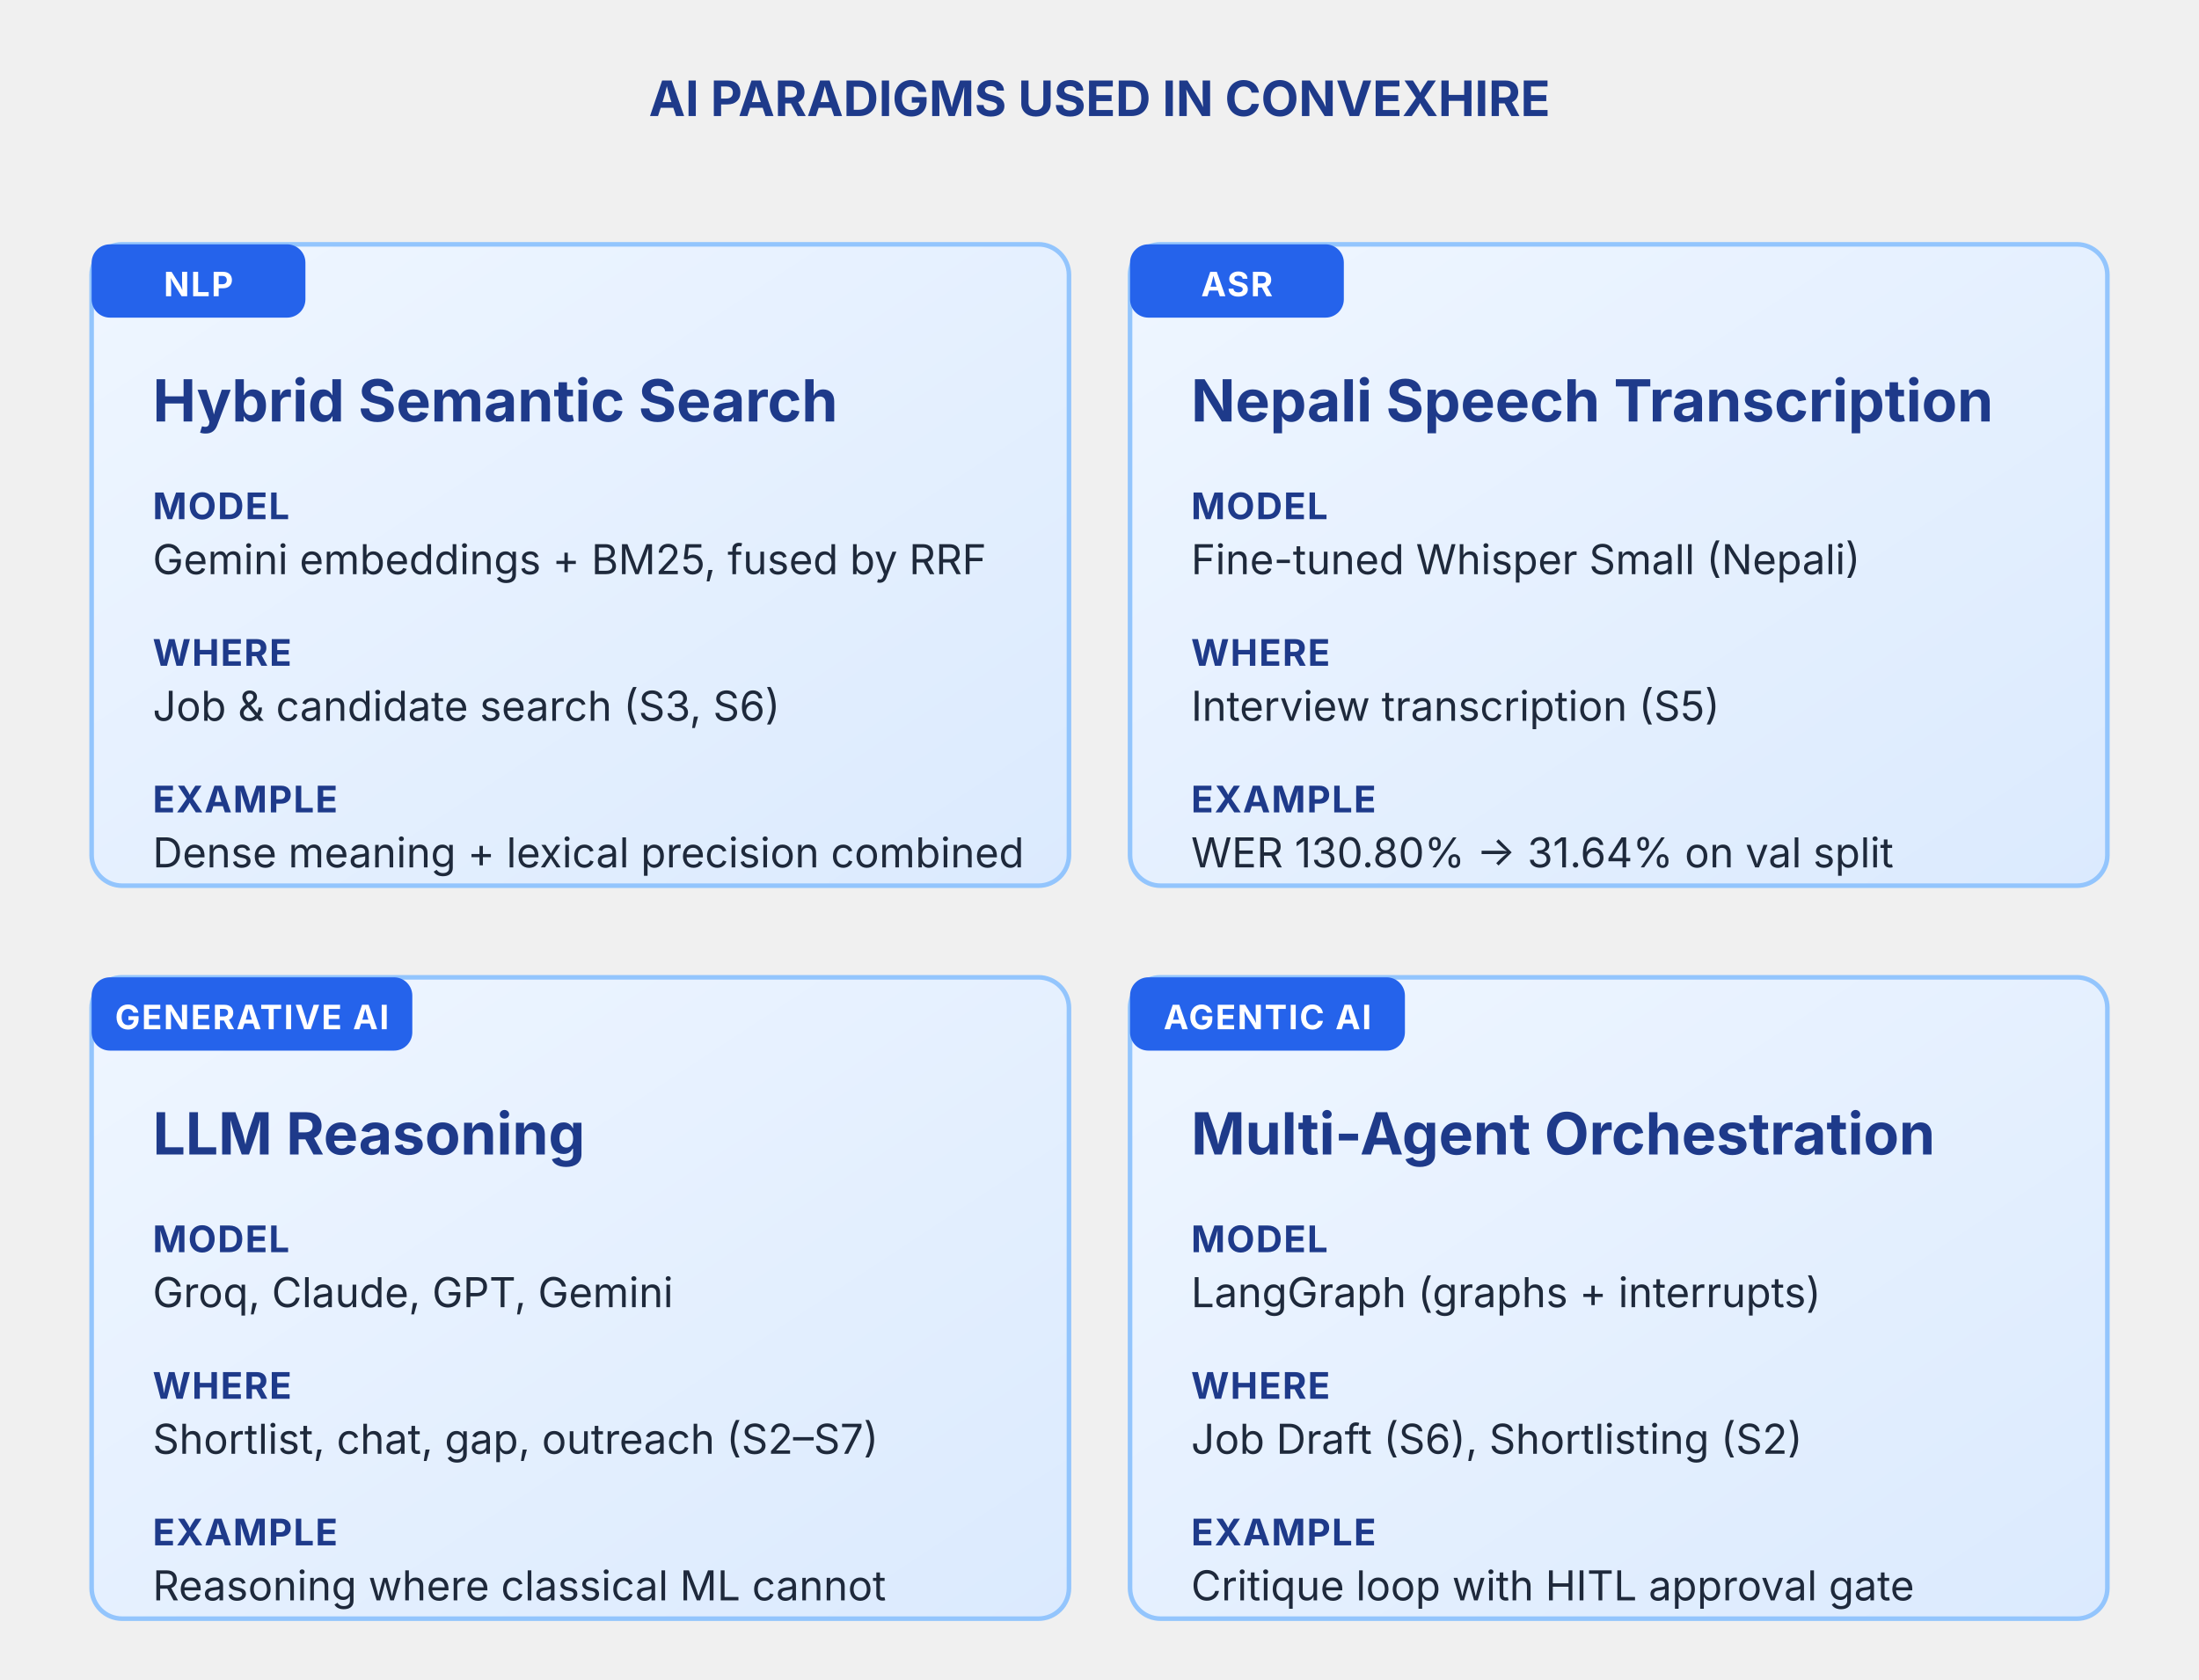
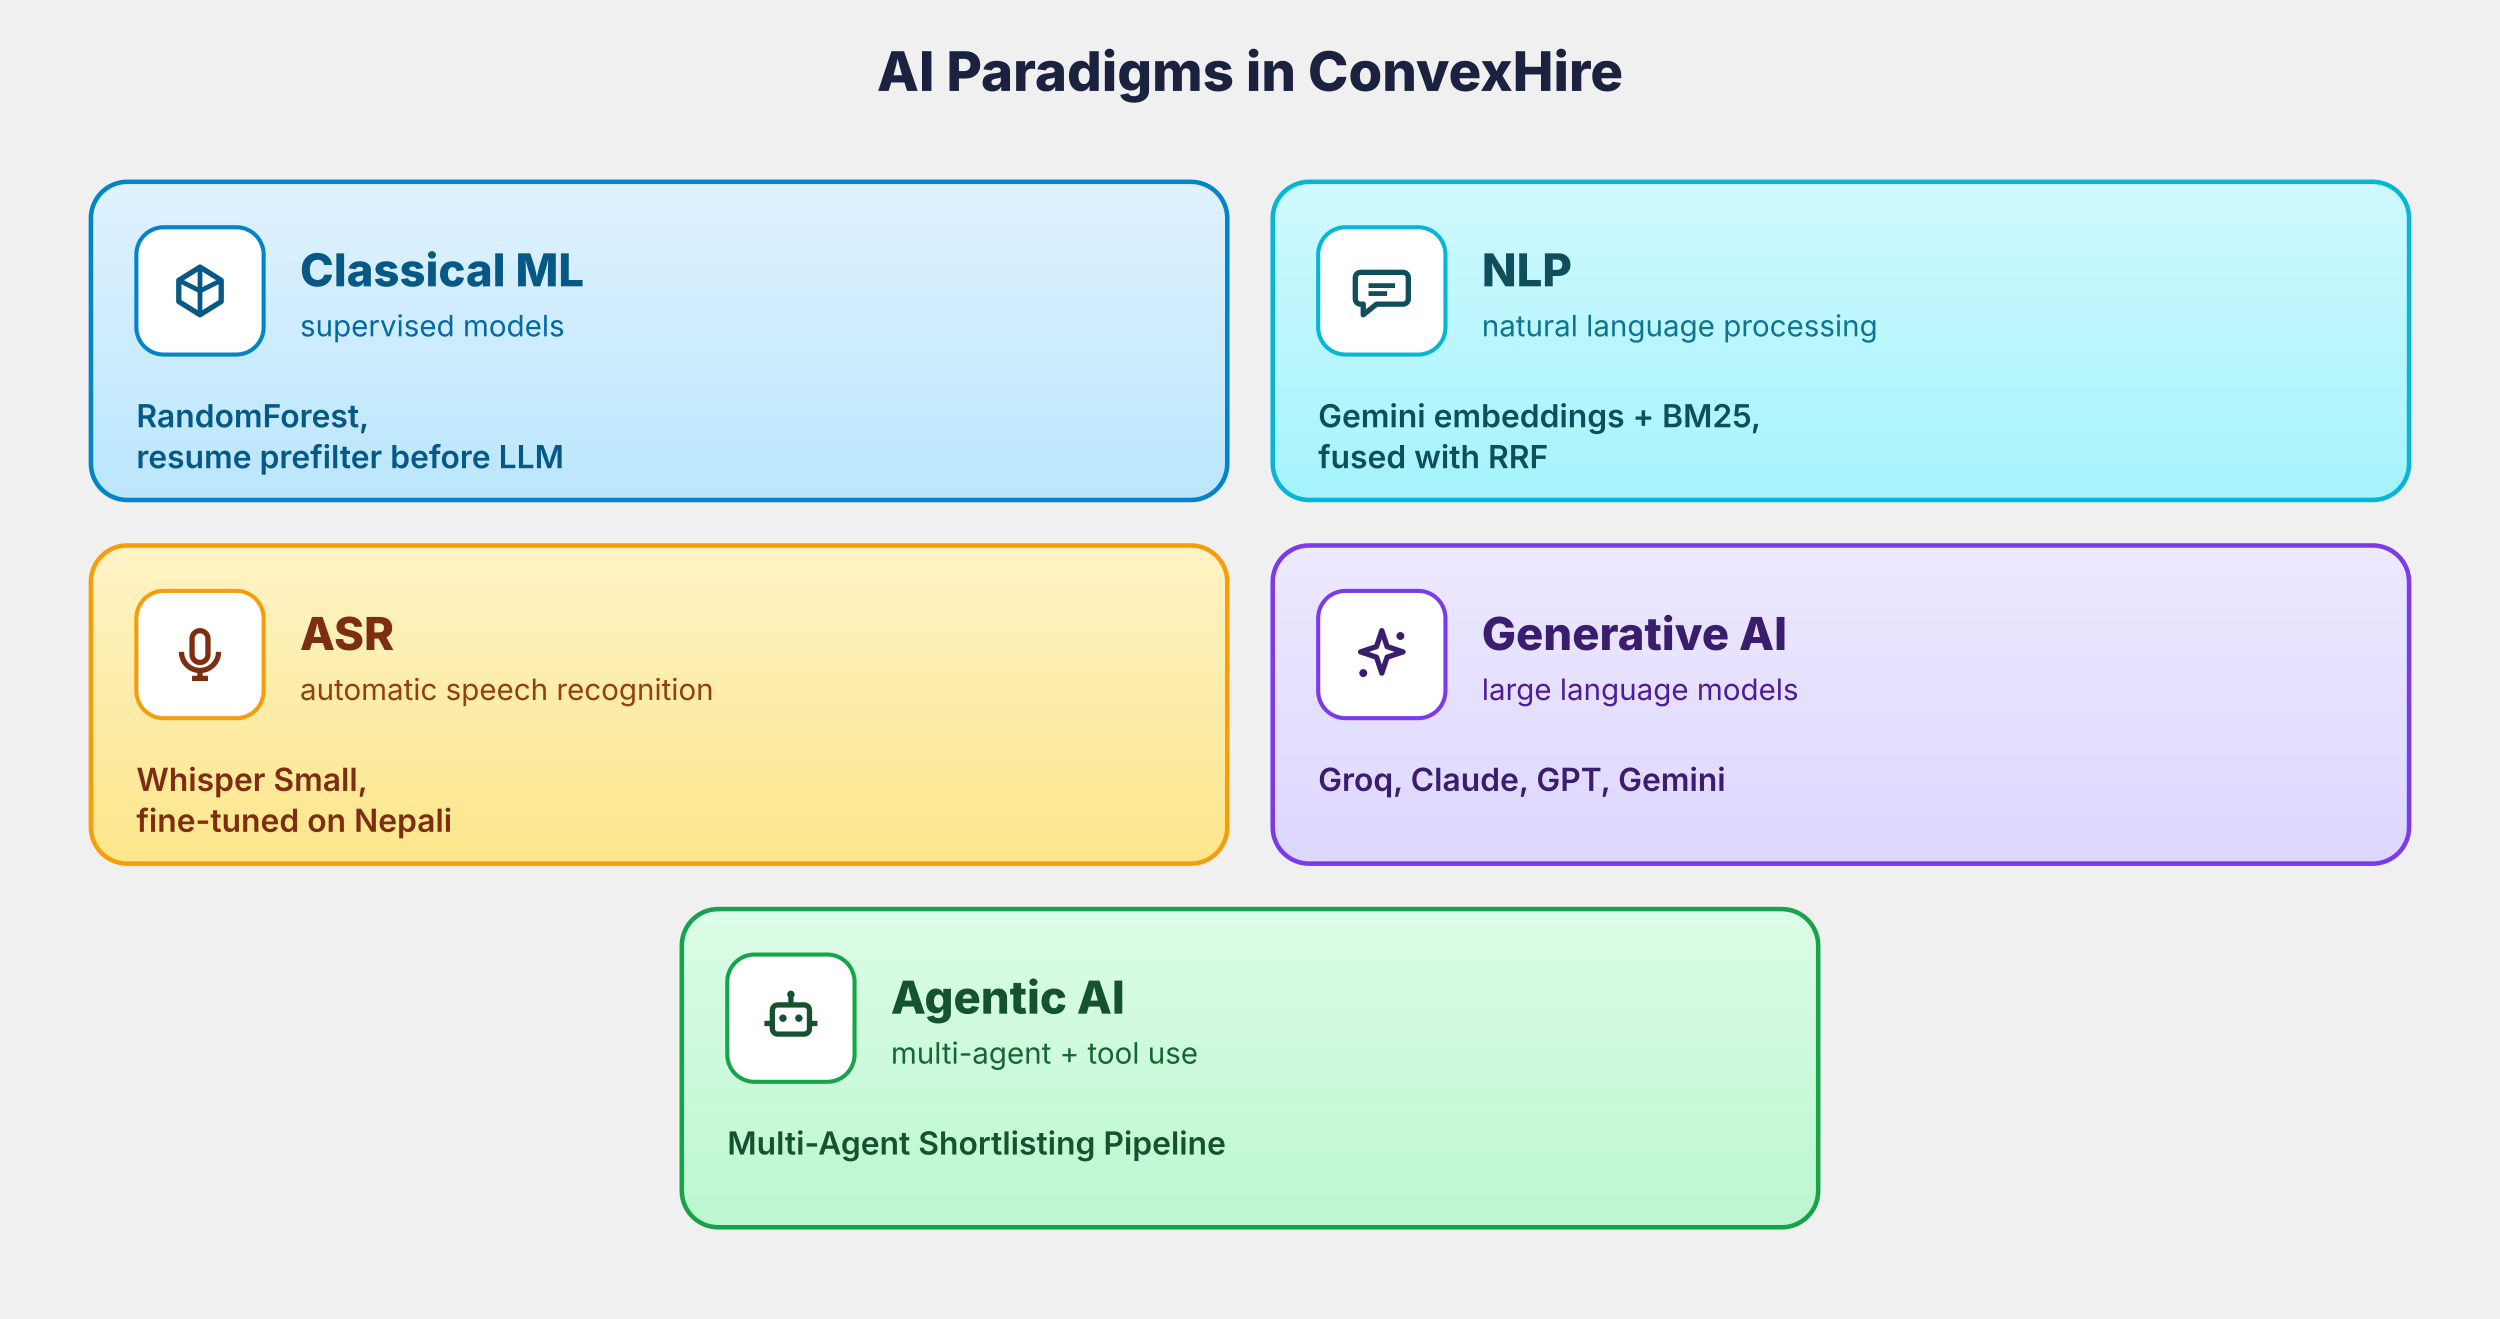
- <svg xmlns="http://www.w3.org/2000/svg" viewBox="0 0 720 550" font-family="Inter, Arial, sans-serif">
+ <svg xmlns="http://www.w3.org/2000/svg" viewBox="0 0 1100 580" width="1100" height="580" font-family="Inter, system-ui, Arial, sans-serif">
  <defs>
-     <linearGradient id="aiGrad" x1="0" y1="0" x2="1" y2="1">
-       <stop offset="0%" stop-color="#eff6ff" />
-       <stop offset="100%" stop-color="#dbeafe" />
+     <linearGradient id="gCyan" x1="0" y1="0" x2="0" y2="1">
+       <stop offset="0" stop-color="#cffafe" />
+       <stop offset="1" stop-color="#a5f3fc" />
    </linearGradient>
-     <style>
-       .hdr { font-size: 16px; font-weight: 700; fill: #1e3a8a; }
-       .badge { font-size: 11px; font-weight: 700; fill: #ffffff; letter-spacing: 0.5px; }
-       .title { font-size: 19px; font-weight: 700; fill: #1e3a8a; }
-       .label { font-size: 12px; font-weight: 700; fill: #1e3a8a; letter-spacing: 0.4px; }
-       .body { font-size: 13.5px; fill: #1e293b; }
-     </style>
+     <linearGradient id="gAmber" x1="0" y1="0" x2="0" y2="1">
+       <stop offset="0" stop-color="#fef3c7" />
+       <stop offset="1" stop-color="#fde68a" />
+     </linearGradient>
+     <linearGradient id="gPurple" x1="0" y1="0" x2="0" y2="1">
+       <stop offset="0" stop-color="#ede9fe" />
+       <stop offset="1" stop-color="#ddd6fe" />
+     </linearGradient>
+     <linearGradient id="gGreen" x1="0" y1="0" x2="0" y2="1">
+       <stop offset="0" stop-color="#dcfce7" />
+       <stop offset="1" stop-color="#bbf7d0" />
+     </linearGradient>
+     <linearGradient id="gSlate" x1="0" y1="0" x2="0" y2="1">
+       <stop offset="0" stop-color="#e0f2fe" />
+       <stop offset="1" stop-color="#bae6fd" />
+     </linearGradient>
+     <symbol id="i-nlp" viewBox="0 0 24 24">
+       <path d="M4 5 h16 a2 2 0 0 1 2 2 v8 a2 2 0 0 1 -2 2 H10 l-5 4 V17 H4 a2 2 0 0 1 -2 -2 V7 a2 2 0 0 1 2 -2 Z" fill="none" stroke="#0e4f5b" stroke-width="2" stroke-linejoin="round" />
+       <line x1="7" y1="10" x2="17" y2="10" stroke="#0e4f5b" stroke-width="1.8" />
+       <line x1="7" y1="13" x2="14" y2="13" stroke="#0e4f5b" stroke-width="1.8" />
+     </symbol>
+     <symbol id="i-asr" viewBox="0 0 24 24">
+       <rect x="9" y="3" width="6" height="12" rx="3" fill="none" stroke="#7c2d12" stroke-width="2" />
+       <path d="M5 11 a7 7 0 0 0 14 0" fill="none" stroke="#7c2d12" stroke-width="2" />
+       <line x1="12" y1="18" x2="12" y2="21" stroke="#7c2d12" stroke-width="2" />
+       <line x1="9" y1="21" x2="15" y2="21" stroke="#7c2d12" stroke-width="2" />
+     </symbol>
+     <symbol id="i-gen" viewBox="0 0 24 24">
+       <path d="M12 3 L14 9 L20 11 L14 13 L12 19 L10 13 L4 11 L10 9 Z" fill="none" stroke="#3b1d6f" stroke-width="2" stroke-linejoin="round" />
+       <circle cx="19" cy="5" r="1.5" fill="#3b1d6f" />
+       <circle cx="5" cy="19" r="1.5" fill="#3b1d6f" />
+     </symbol>
+     <symbol id="i-agent" viewBox="0 0 24 24">
+       <rect x="5" y="7" width="14" height="11" rx="2" fill="none" stroke="#14532d" stroke-width="2" />
+       <circle cx="9" cy="12" r="1.4" fill="#14532d" />
+       <circle cx="15" cy="12" r="1.4" fill="#14532d" />
+       <line x1="12" y1="3" x2="12" y2="7" stroke="#14532d" stroke-width="2" />
+       <circle cx="12" cy="3" r="1.4" fill="#14532d" />
+       <line x1="5" y1="14" x2="2" y2="14" stroke="#14532d" stroke-width="2" />
+       <line x1="22" y1="14" x2="19" y2="14" stroke="#14532d" stroke-width="2" />
+     </symbol>
+     <symbol id="i-ml" viewBox="0 0 24 24">
+       <path d="M12 3 L4 8 L4 16 L12 21 L20 16 L20 8 Z" fill="none" stroke="#075985" stroke-width="2" stroke-linejoin="round" />
+       <line x1="12" y1="3" x2="12" y2="12" stroke="#075985" stroke-width="1.8" />
+       <line x1="4" y1="8" x2="12" y2="12" stroke="#075985" stroke-width="1.8" />
+       <line x1="20" y1="8" x2="12" y2="12" stroke="#075985" stroke-width="1.8" />
+       <line x1="12" y1="12" x2="12" y2="21" stroke="#075985" stroke-width="1.8" />
+     </symbol>
  </defs>
-   <text x="360" y="38" text-anchor="middle" class="hdr">AI PARADIGMS USED IN CONVEXHIRE</text>
-   <g>
-     <rect x="30" y="80" width="320" height="210" rx="10" fill="url(#aiGrad)" stroke="#93c5fd" stroke-width="1.5" />
-     <rect x="30" y="80" width="70" height="24" rx="6" fill="#2563eb" />
-     <text x="65" y="97" text-anchor="middle" class="badge">NLP</text>
-     <text x="50" y="138" class="title">Hybrid Semantic Search</text>
-     <text x="50" y="170" class="label">MODEL</text>
-     <text x="50" y="188" class="body">Gemini embeddings + BM25, fused by RRF</text>
-     <text x="50" y="218" class="label">WHERE</text>
-     <text x="50" y="236" class="body">Job &amp; candidate search (S3, S6)</text>
-     <text x="50" y="266" class="label">EXAMPLE</text>
-     <text x="50" y="284" class="body">Dense meaning + lexical precision combined</text>
+   <text x="550" y="40" text-anchor="middle" fill="#1a2240" font-size="24" font-weight="800">AI Paradigms in ConvexHire</text>
+   <g transform="translate(40,80)">
+     <rect width="500" height="140" rx="16" fill="url(#gSlate)" stroke="#0284c7" stroke-width="2" />
+     <rect x="20" y="20" width="56" height="56" rx="12" fill="#fff" stroke="#0284c7" stroke-width="1.8" />
+     <use href="#i-ml" x="34" y="34" width="28" height="28" />
+     <text x="92" y="46" fill="#075985" font-size="20" font-weight="800">Classical ML</text>
+     <text x="92" y="68" fill="#0369a1" font-size="13">supervised models</text>
+     <text x="20" y="108" fill="#075985" font-size="14" font-weight="600">RandomForest,</text>
+     <text x="20" y="126" fill="#075985" font-size="14" font-weight="600">resume prefilter before LLM</text>
  </g>
-   <g>
-     <rect x="370" y="80" width="320" height="210" rx="10" fill="url(#aiGrad)" stroke="#93c5fd" stroke-width="1.5" />
-     <rect x="370" y="80" width="70" height="24" rx="6" fill="#2563eb" />
-     <text x="405" y="97" text-anchor="middle" class="badge">ASR</text>
-     <text x="390" y="138" class="title">Nepali Speech Transcription</text>
-     <text x="390" y="170" class="label">MODEL</text>
-     <text x="390" y="188" class="body">Fine-tuned Whisper Small (Nepali)</text>
-     <text x="390" y="218" class="label">WHERE</text>
-     <text x="390" y="236" class="body">Interview transcription (S5)</text>
-     <text x="390" y="266" class="label">EXAMPLE</text>
-     <text x="390" y="284" class="body">WER 130.80% → 31.64% on val split</text>
+   <g transform="translate(560,80)">
+     <rect width="500" height="140" rx="16" fill="url(#gCyan)" stroke="#06b6d4" stroke-width="2" />
+     <rect x="20" y="20" width="56" height="56" rx="12" fill="#fff" stroke="#06b6d4" stroke-width="1.8" />
+     <use href="#i-nlp" x="34" y="34" width="28" height="28" />
+     <text x="92" y="46" fill="#0e4f5b" font-size="20" font-weight="800">NLP</text>
+     <text x="92" y="68" fill="#0e7490" font-size="13">natural language processing</text>
+     <text x="20" y="108" fill="#0e4f5b" font-size="14" font-weight="600">Gemini embeddings + BM25,</text>
+     <text x="20" y="126" fill="#0e4f5b" font-size="14" font-weight="600">fused with RRF</text>
  </g>
-   <g>
-     <rect x="30" y="320" width="320" height="210" rx="10" fill="url(#aiGrad)" stroke="#93c5fd" stroke-width="1.5" />
-     <rect x="30" y="320" width="105" height="24" rx="6" fill="#2563eb" />
-     <text x="82.5" y="337" text-anchor="middle" class="badge">GENERATIVE AI</text>
-     <text x="50" y="378" class="title">LLM Reasoning</text>
-     <text x="50" y="410" class="label">MODEL</text>
-     <text x="50" y="428" class="body">Groq, Claude, GPT, Gemini</text>
-     <text x="50" y="458" class="label">WHERE</text>
-     <text x="50" y="476" class="body">Shortlist, chat, gap, outreach (S2–S7)</text>
-     <text x="50" y="506" class="label">EXAMPLE</text>
-     <text x="50" y="524" class="body">Reasoning where classical ML cannot</text>
+   <g transform="translate(40,240)">
+     <rect width="500" height="140" rx="16" fill="url(#gAmber)" stroke="#f59e0b" stroke-width="2" />
+     <rect x="20" y="20" width="56" height="56" rx="12" fill="#fff" stroke="#f59e0b" stroke-width="1.8" />
+     <use href="#i-asr" x="34" y="34" width="28" height="28" />
+     <text x="92" y="46" fill="#7c2d12" font-size="20" font-weight="800">ASR</text>
+     <text x="92" y="68" fill="#92400e" font-size="13">automatic speech recognition</text>
+     <text x="20" y="108" fill="#7c2d12" font-size="14" font-weight="600">Whisper Small,</text>
+     <text x="20" y="126" fill="#7c2d12" font-size="14" font-weight="600">fine-tuned on Nepali</text>
  </g>
-   <g>
-     <rect x="370" y="320" width="320" height="210" rx="10" fill="url(#aiGrad)" stroke="#93c5fd" stroke-width="1.5" />
-     <rect x="370" y="320" width="90" height="24" rx="6" fill="#2563eb" />
-     <text x="415" y="337" text-anchor="middle" class="badge">AGENTIC AI</text>
-     <text x="390" y="378" class="title">Multi-Agent Orchestration</text>
-     <text x="390" y="410" class="label">MODEL</text>
-     <text x="390" y="428" class="body">LangGraph (graphs + interrupts)</text>
-     <text x="390" y="458" class="label">WHERE</text>
-     <text x="390" y="476" class="body">Job Draft (S6), Shortlisting (S2)</text>
-     <text x="390" y="506" class="label">EXAMPLE</text>
-     <text x="390" y="524" class="body">Critique loop with HITL approval gate</text>
+   <g transform="translate(560,240)">
+     <rect width="500" height="140" rx="16" fill="url(#gPurple)" stroke="#7c3aed" stroke-width="2" />
+     <rect x="20" y="20" width="56" height="56" rx="12" fill="#fff" stroke="#7c3aed" stroke-width="1.8" />
+     <use href="#i-gen" x="34" y="34" width="28" height="28" />
+     <text x="92" y="46" fill="#3b1d6f" font-size="20" font-weight="800">Generative AI</text>
+     <text x="92" y="68" fill="#4c1d95" font-size="13">large language models</text>
+     <text x="20" y="108" fill="#3b1d6f" font-size="14" font-weight="600">Groq, Claude, GPT, Gemini</text>
+   </g>
+   <g transform="translate(300,400)">
+     <rect width="500" height="140" rx="16" fill="url(#gGreen)" stroke="#16a34a" stroke-width="2" />
+     <rect x="20" y="20" width="56" height="56" rx="12" fill="#fff" stroke="#16a34a" stroke-width="1.8" />
+     <use href="#i-agent" x="34" y="34" width="28" height="28" />
+     <text x="92" y="46" fill="#14532d" font-size="20" font-weight="800">Agentic AI</text>
+     <text x="92" y="68" fill="#166534" font-size="13">multi-agent + tool use</text>
+     <text x="20" y="108" fill="#14532d" font-size="14" font-weight="600">Multi-Agent Shortlisting Pipeline</text>
  </g>
</svg>
